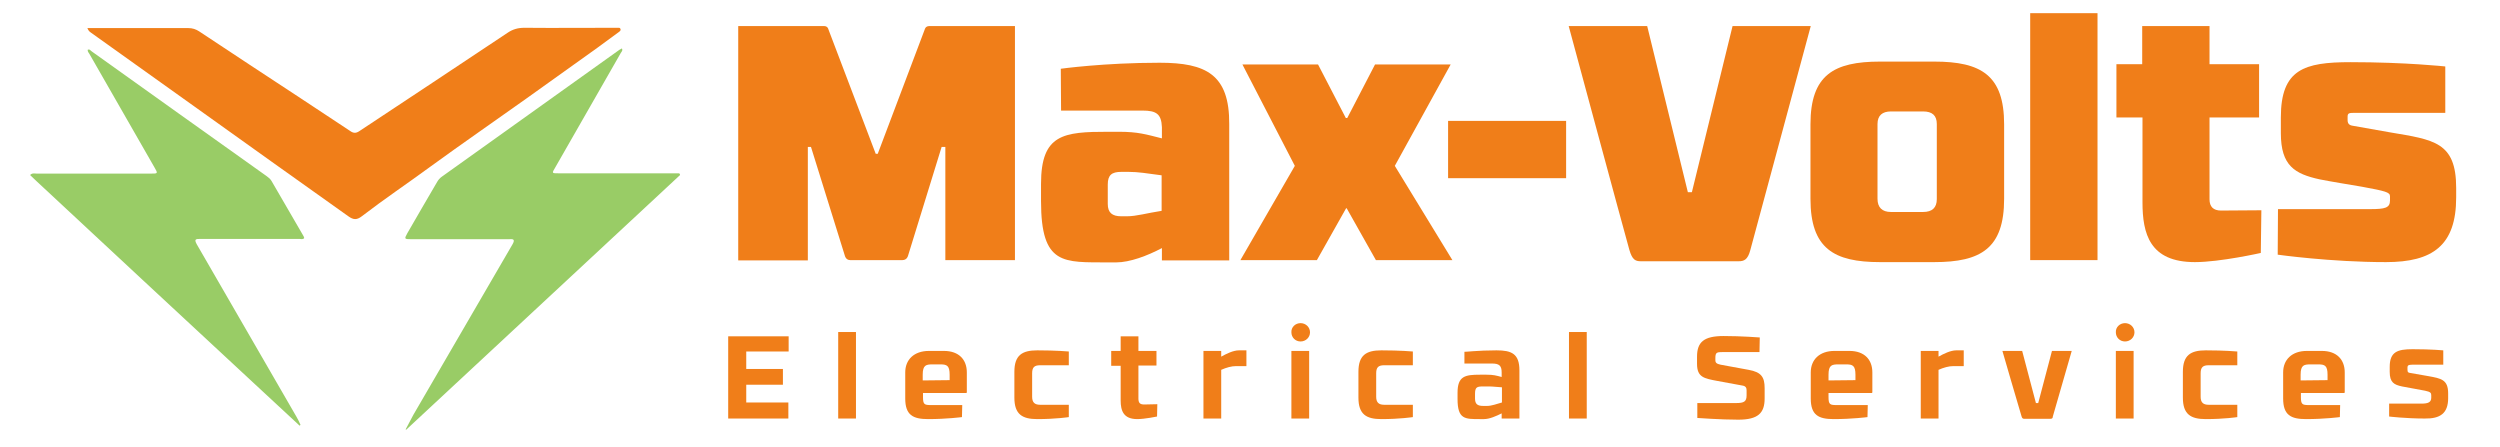
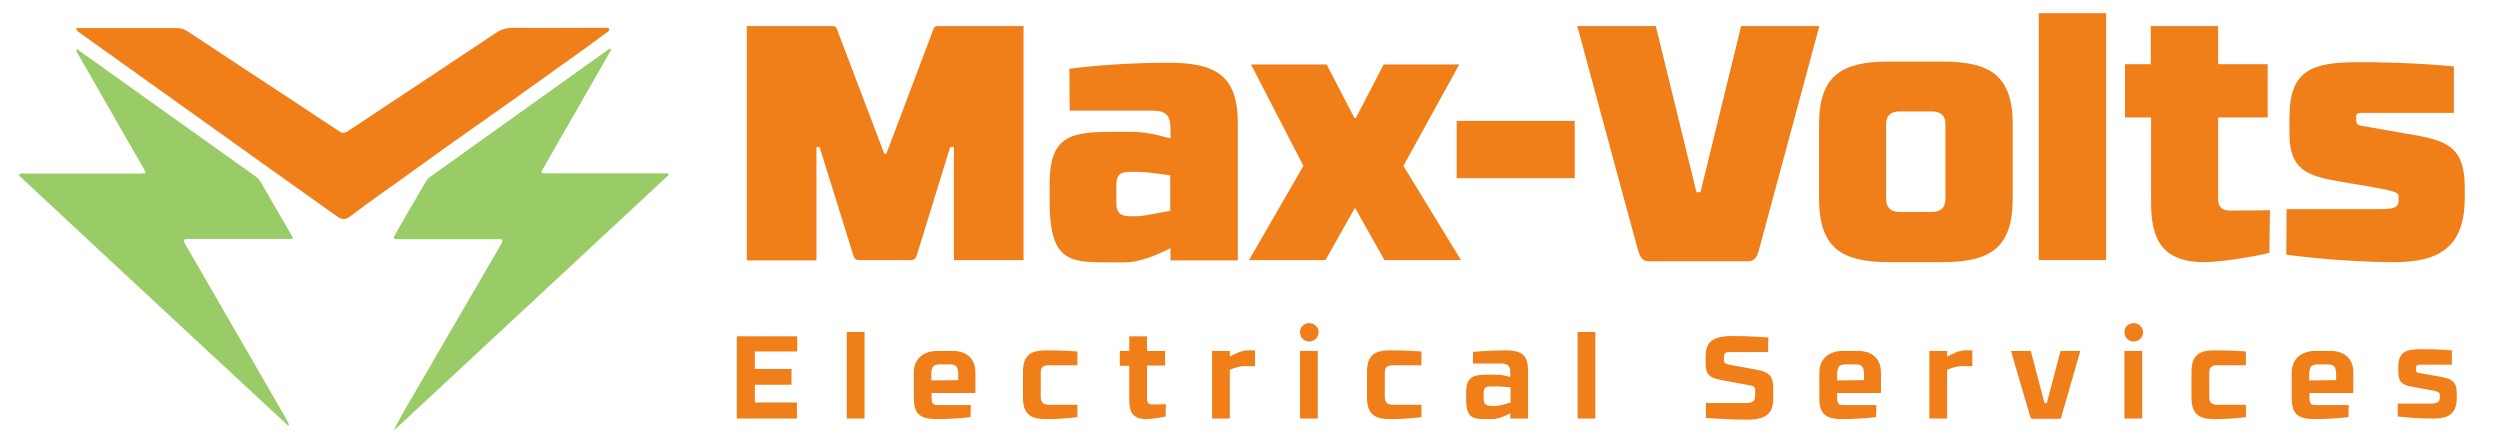
<svg xmlns="http://www.w3.org/2000/svg" version="1.1" id="Layer_1" x="0px" y="0px" width="872.7px" height="156px" viewBox="0 0 872.7 156" style="enable-background:new 0 0 872.7 156;" xml:space="preserve">
  <style type="text/css">
	.st0{fill:#F07E19;}
	.st1{fill:#99CC66;}
</style>
  <g>
-     <path class="st0" d="M322.8,10.3c0,0,0.2-1.2,1.6-1.2h29.9v81.7h-24.3V51.3h-1.3l-11.7,37.9c0,0-0.3,1.6-2,1.6h-18.2   c-1.6,0-1.9-1.6-1.9-1.6l-11.8-37.9H282v39.6h-24.3V9.1h30c1.3,0,1.5,1.2,1.5,1.2l16.5,43.4h0.7L322.8,10.3z" />
-     <path class="st0" d="M404.8,21.9c16.2,0,24.4,4.1,24.3,21.4v47.6h-23.5v-4.3c-5.1,2.7-11.2,5-16,5h-2.7   c-15.6-0.1-23.5,1.2-23.5-21.4v-6c0-17.4,7.8-18.2,23.5-18.2h3.6c6.8,0,9.5,0.9,15.1,2.3v-3.9c-0.2-4.6-1.9-5.8-6.8-5.8h-28.4   L370.3,24C370.3,24,385.3,21.9,404.8,21.9z M394,60h-2.6c-3.3,0-4.7,1.1-4.7,4.4v6.8c0,3,1.5,4.3,4.7,4.3h2c3.3,0,6.9-1.1,12.1-1.9   V61.2C400.3,60.5,397.3,60,394,60z" />
-     <path class="st0" d="M486.9,57.9L507,90.8h-26.7l-10.2-18.1h-0.2l-10.2,18.1H433l19-32.9l-18.3-35.4h26.4l9.7,18.7h0.5l9.7-18.7   h26.4L486.9,57.9z" />
-     <path class="st0" d="M505.5,42.2h41.2v20h-41.2V42.2z" />
-     <path class="st0" d="M604.8,9.1h27.3c0,0-19,70.4-21.1,78.2c-0.9,3.4-2.2,3.9-4.1,3.9h-34.1c-1.9,0-3-0.5-4-3.9   c-2.2-7.8-21.2-78.2-21.2-78.2H575l14.2,58h1.4L604.8,9.1z" />
-     <path class="st0" d="M699.6,43.4v26c0,17.3-8.1,22.1-24.4,22.1h-18.9c-16.2,0-24.3-4.8-24.3-22.1v-26c0-17.2,8.1-21.9,24.3-21.9   h18.9C691.6,21.5,699.6,26.3,699.6,43.4z M676.1,69.5V43.3c0-3-1.6-4.4-4.8-4.4h-11.2c-3,0-4.7,1.4-4.7,4.4v26.1   c0,3,1.6,4.6,4.7,4.6h11.2C674.5,74,676.1,72.5,676.1,69.5z" />
-     <path class="st0" d="M732.2,90.8h-23.5V4.6h23.5V90.8z" />
-     <path class="st0" d="M738.7,22.4h9.1V9.1h23.5v13.3h17.3V41h-17.3v28.6c0,2.5,1.3,3.9,4,3.9c0.4,0,14.1-0.1,14.1-0.1l-0.2,14.9   c0,0-14.2,3.2-23,3.2c-15.8,0-18.3-9.9-18.3-20.9V41h-9.1V22.4z" />
-     <path class="st0" d="M853.6,39.4H822c-1.8,0-2.5,0-2.5,1.3V42c0,1.6,1.2,1.8,1.8,1.9l13,2.3c15.3,2.6,23.1,3.3,23.1,19.4v3.3   c0,16.8-8.2,22.6-24.5,22.6c-19.4,0-37.8-2.6-37.8-2.6l0.1-15.9h32.2c5.1,0,6.9-0.4,6.9-3v-1.5c0-1.4-1.6-1.8-9.7-3.3   c-4.7-0.8-10.9-1.8-14.9-2.6c-8.6-1.9-13.5-4.7-13.5-16.1v-5.5c0-16.8,8.1-19.3,24.3-19.3c19.4,0,33.1,1.5,33.1,1.5V39.4z" />
+     <path class="st0" d="M325.8,10.3c0,0,0.2-1.2,1.6-1.2h29.9v81.7h-24.3V51.3h-1.3l-11.7,37.9c0,0-0.3,1.6-2,1.6h-18.2   c-1.6,0-1.9-1.6-1.9-1.6l-11.8-37.9H285v39.6h-24.3V9.1h30c1.3,0,1.5,1.2,1.5,1.2l16.5,43.4h0.7L325.8,10.3z" />
+     <path class="st0" d="M407.8,21.9c16.2,0,24.4,4.1,24.3,21.4v47.6h-23.5v-4.3c-5.1,2.7-11.2,5-16,5h-2.7   c-15.6-0.1-23.5,1.2-23.5-21.4v-6c0-17.4,7.8-18.2,23.5-18.2h3.6c6.8,0,9.5,0.9,15.1,2.3v-3.9c-0.2-4.6-1.9-5.8-6.8-5.8h-28.4   L373.3,24C373.3,24,388.3,21.9,407.8,21.9z M397,60h-2.6c-3.3,0-4.7,1.1-4.7,4.4v6.8c0,3,1.5,4.3,4.7,4.3h2c3.3,0,6.9-1.1,12.1-1.9   V61.2C403.3,60.5,400.3,60,397,60z" />
+     <path class="st0" d="M489.9,57.9L510,90.8h-26.7l-10.2-18.1h-0.2l-10.2,18.1H436l19-32.9l-18.3-35.4h26.4l9.7,18.7h0.5l9.7-18.7   h26.4L489.9,57.9z" />
+     <path class="st0" d="M508.5,42.2h41.2v20h-41.2V42.2z" />
+     <path class="st0" d="M607.8,9.1h27.3c0,0-19,70.4-21.1,78.2c-0.9,3.4-2.2,3.9-4.1,3.9h-34.1c-1.9,0-3-0.5-4-3.9   c-2.2-7.8-21.2-78.2-21.2-78.2H578l14.2,58h1.4L607.8,9.1z" />
+     <path class="st0" d="M702.6,43.4v26c0,17.3-8.1,22.1-24.4,22.1h-18.9c-16.2,0-24.3-4.8-24.3-22.1v-26c0-17.2,8.1-21.9,24.3-21.9   h18.9C694.6,21.5,702.6,26.3,702.6,43.4z M679.1,69.5V43.3c0-3-1.6-4.4-4.8-4.4h-11.2c-3,0-4.7,1.4-4.7,4.4v26.1   c0,3,1.6,4.6,4.7,4.6h11.2C677.5,74,679.1,72.5,679.1,69.5z" />
+     <path class="st0" d="M735.2,90.8h-23.5V4.6h23.5V90.8z" />
+     <path class="st0" d="M741.7,22.4h9.1V9.1h23.5v13.3h17.3V41h-17.3v28.6c0,2.5,1.3,3.9,4,3.9c0.4,0,14.1-0.1,14.1-0.1l-0.2,14.9   c0,0-14.2,3.2-23,3.2c-15.8,0-18.3-9.9-18.3-20.9V41h-9.1V22.4z" />
+     <path class="st0" d="M856.6,39.4H825c-1.8,0-2.5,0-2.5,1.3V42c0,1.6,1.2,1.8,1.8,1.9l13,2.3c15.3,2.6,23.1,3.3,23.1,19.4v3.3   c0,16.8-8.2,22.6-24.5,22.6c-19.4,0-37.8-2.6-37.8-2.6l0.1-15.9h32.2c5.1,0,6.9-0.4,6.9-3v-1.5c0-1.4-1.6-1.8-9.7-3.3   c-4.7-0.8-10.9-1.8-14.9-2.6c-8.6-1.9-13.5-4.7-13.5-16.1v-5.5c0-16.8,8.1-19.3,24.3-19.3c19.4,0,33.1,1.5,33.1,1.5V39.4z" />
  </g>
  <g>
-     <path class="st0" d="M254.2,117.4h21.1v5.3h-14.8v6.1h12.8v5.5h-12.8v6.2h14.7v5.6h-21V117.4z" />
-     <path class="st0" d="M298.8,146.1h-6.2v-30.2h6.2V146.1z" />
-     <path class="st0" d="M335.8,145.6c0,0-5.3,0.7-11.8,0.7c-5.3,0-8-1.4-8-7.2V130c0-4.4,3-7.5,8.3-7.5h5.2c5.3,0,8,3.1,8,7.5v6.7   c0,0.4,0,0.5-0.4,0.5h-14.9v1.4c0,2.6,0.5,2.8,2.8,2.8h10.9L335.8,145.6z M331.5,130.8c0-3.2-1-3.6-3.2-3.6h-2.7   c-2.3,0-3.5,0.2-3.5,3.6v2l9.4-0.1V130.8z" />
-     <path class="st0" d="M373.1,145.6c0,0-4.5,0.7-11,0.7c-5.3,0-8-1.7-8-7.5v-9c0-5.8,2.7-7.5,8-7.5c6.6,0,11,0.4,11,0.4v4.8h-10   c-2,0-2.8,0.7-2.8,2.8v8.2c0,2,0.9,2.8,2.8,2.8h10V145.6z" />
-     <path class="st0" d="M387.9,122.5h3.3v-5.1h6.2v5.1h6.3v5.1h-6.3v11.5c0,1.5,0.5,2.1,2,2.1c0.4,0,4.6-0.1,4.6-0.1l-0.1,4.3   c0,0-4.3,0.9-6.9,0.9c-4.8,0-5.8-2.9-5.8-6.5v-12.1h-3.3V122.5z" />
-     <path class="st0" d="M420.1,122.5h6.2v2c1.8-1,4.2-2.2,6.2-2.2h2.6v5.5h-3.6c-1.6,0-3.4,0.5-5.2,1.3v17h-6.2V122.5z" />
-     <path class="st0" d="M454,112.8c1.8,0,3.3,1.4,3.3,3.2c0,1.8-1.5,3.2-3.3,3.2c-1.8,0-3.2-1.4-3.2-3.2   C450.7,114.2,452.2,112.8,454,112.8z M457,146.1h-6.2v-23.6h6.2V146.1z" />
-     <path class="st0" d="M493.2,145.6c0,0-4.5,0.7-11,0.7c-5.3,0-8-1.7-8-7.5v-9c0-5.8,2.7-7.5,8-7.5c6.6,0,11,0.4,11,0.4v4.8h-10   c-2,0-2.8,0.7-2.8,2.8v8.2c0,2,0.9,2.8,2.8,2.8h10V145.6z" />
-     <path class="st0" d="M522.4,122.3c5.3,0,8,1.2,8,7v16.8h-6.2v-1.8c-1.8,0.9-4.2,2-6.2,2h-1.4c-5.2,0-7.8,0.1-7.8-7v-2.2   c0-5.8,2.6-6.3,7.8-6.3h2.3c2.5,0,3.4,0.3,5.3,0.8V130c0-2.4-0.9-3.1-3.4-3.1l-9.6,0v-4.1C511.3,122.9,515.9,122.3,522.4,122.3z    M519.7,134.9h-1.9c-2.2,0-2.9,0.2-2.9,2.6v1.6c0,2,0.9,2.6,2.9,2.6h1.3c1.6,0,3.4-0.7,5.2-1.2v-5.3   C522.4,135.1,521.2,134.9,519.7,134.9z" />
-     <path class="st0" d="M553.9,146.1h-6.2v-30.2h6.2V146.1z" />
-     <path class="st0" d="M614.2,122.9h-12.8c-2.1,0-2.6,0.1-2.6,2.1v0.7c0,1,0.5,1.3,1.8,1.6c0,0,8.3,1.5,9.8,1.8   c4.5,0.8,5.6,2.6,5.6,6.4v3.6c0,5.1-2.3,7.4-9.2,7.4c-6.1,0-14.3-0.6-14.3-0.6l0-5.2H606c2.8,0,3.7-0.5,3.7-2.7v-1.7   c0-0.8-0.2-1.5-1.4-1.7c-1.5-0.3-7.7-1.4-8.7-1.6c-4.8-0.9-7.2-1.3-7.2-6v-2.5c0-5.1,2.4-7.2,9.3-7.2c6.1,0,12.6,0.5,12.6,0.5   L614.2,122.9z" />
-     <path class="st0" d="M651.9,145.6c0,0-5.3,0.7-11.8,0.7c-5.3,0-8-1.4-8-7.2V130c0-4.4,3-7.5,8.3-7.5h5.2c5.3,0,8,3.1,8,7.5v6.7   c0,0.4,0,0.5-0.4,0.5h-14.9v1.4c0,2.6,0.5,2.8,2.8,2.8H652L651.9,145.6z M647.7,130.8c0-3.2-1-3.6-3.2-3.6h-2.7   c-2.3,0-3.5,0.2-3.5,3.6v2l9.4-0.1V130.8z" />
-     <path class="st0" d="M670.5,122.5h6.2v2c1.8-1,4.2-2.2,6.2-2.2h2.6v5.5h-3.6c-1.6,0-3.4,0.5-5.2,1.3v17h-6.2V122.5z" />
-     <path class="st0" d="M715.7,146.2h-9c-0.6,0-0.8-0.2-1-0.8c-0.7-2.2-6.7-22.9-6.7-22.9h6.9l4.8,18.2h0.8l4.8-18.2h6.9   c0,0-6,20.7-6.6,22.9C716.6,146,716.3,146.2,715.7,146.2z" />
-     <path class="st0" d="M741.8,112.8c1.8,0,3.3,1.4,3.3,3.2c0,1.8-1.5,3.2-3.3,3.2c-1.8,0-3.2-1.4-3.2-3.2   C738.5,114.2,740,112.8,741.8,112.8z M744.8,146.1h-6.2v-23.6h6.2V146.1z" />
-     <path class="st0" d="M781,145.6c0,0-4.5,0.7-11,0.7c-5.3,0-8-1.7-8-7.5v-9c0-5.8,2.7-7.5,8-7.5c6.6,0,11,0.4,11,0.4v4.8h-10   c-2,0-2.8,0.7-2.8,2.8v8.2c0,2,0.9,2.8,2.8,2.8h10V145.6z" />
-     <path class="st0" d="M816.8,145.6c0,0-5.3,0.7-11.8,0.7c-5.3,0-8-1.4-8-7.2V130c0-4.4,3-7.5,8.3-7.5h5.2c5.3,0,8,3.1,8,7.5v6.7   c0,0.4,0,0.5-0.4,0.5h-14.9v1.4c0,2.6,0.5,2.8,2.8,2.8h10.9L816.8,145.6z M812.5,130.8c0-3.2-1-3.6-3.2-3.6h-2.7   c-2.3,0-3.5,0.2-3.5,3.6v2l9.4-0.1V130.8z" />
-     <path class="st0" d="M853,127.3h-10.3c-1.6,0-2.3,0-2.3,1v0.7c0,1,0.3,1.1,1,1.2l6.3,1.1c4.4,0.8,6.9,1.2,6.9,6v1.7   c0,5.3-2.8,7.2-8.2,7.1c-6.6,0-12.4-0.7-12.4-0.7l0-4.5h11.2c2.5,0,3.5-0.5,3.5-2.1v-0.8c0-0.8-0.2-1.2-2.1-1.6l-8.1-1.5   c-2.8-0.6-4.3-1.4-4.3-5.1v-1.7c0-5.3,2.7-6.2,8-6.2c6.5,0,10.7,0.4,10.7,0.4V127.3z" />
+     <path class="st0" d="M257.2,117.4h21.1v5.3h-14.8v6.1h12.8v5.5h-12.8v6.2h14.7v5.6h-21V117.4z" />
+     <path class="st0" d="M301.8,146.1h-6.2v-30.2h6.2V146.1z" />
+     <path class="st0" d="M338.8,145.6c0,0-5.3,0.7-11.8,0.7c-5.3,0-8-1.4-8-7.2V130c0-4.4,3-7.5,8.3-7.5h5.2c5.3,0,8,3.1,8,7.5v6.7   c0,0.4,0,0.5-0.4,0.5h-14.9v1.4c0,2.6,0.5,2.8,2.8,2.8h10.9L338.8,145.6z M334.5,130.8c0-3.2-1-3.6-3.2-3.6h-2.7   c-2.3,0-3.5,0.2-3.5,3.6v2l9.4-0.1V130.8z" />
+     <path class="st0" d="M376.1,145.6c0,0-4.5,0.7-11,0.7c-5.3,0-8-1.7-8-7.5v-9c0-5.8,2.7-7.5,8-7.5c6.6,0,11,0.4,11,0.4v4.8h-10   c-2,0-2.8,0.7-2.8,2.8v8.2c0,2,0.9,2.8,2.8,2.8h10V145.6z" />
+     <path class="st0" d="M390.9,122.5h3.3v-5.1h6.2v5.1h6.3v5.1h-6.3v11.5c0,1.5,0.5,2.1,2,2.1c0.4,0,4.6-0.1,4.6-0.1l-0.1,4.3   c0,0-4.3,0.9-6.9,0.9c-4.8,0-5.8-2.9-5.8-6.5v-12.1h-3.3V122.5z" />
+     <path class="st0" d="M423.1,122.5h6.2v2c1.8-1,4.2-2.2,6.2-2.2h2.6v5.5h-3.6c-1.6,0-3.4,0.5-5.2,1.3v17h-6.2V122.5z" />
+     <path class="st0" d="M457,112.8c1.8,0,3.3,1.4,3.3,3.2c0,1.8-1.5,3.2-3.3,3.2c-1.8,0-3.2-1.4-3.2-3.2   C453.7,114.2,455.2,112.8,457,112.8z M460,146.1h-6.2v-23.6h6.2V146.1z" />
+     <path class="st0" d="M496.2,145.6c0,0-4.5,0.7-11,0.7c-5.3,0-8-1.7-8-7.5v-9c0-5.8,2.7-7.5,8-7.5c6.6,0,11,0.4,11,0.4v4.8h-10   c-2,0-2.8,0.7-2.8,2.8v8.2c0,2,0.9,2.8,2.8,2.8h10V145.6z" />
+     <path class="st0" d="M525.4,122.3c5.3,0,8,1.2,8,7v16.8h-6.2v-1.8c-1.8,0.9-4.2,2-6.2,2h-1.4c-5.2,0-7.8,0.1-7.8-7v-2.2   c0-5.8,2.6-6.3,7.8-6.3h2.3c2.5,0,3.4,0.3,5.3,0.8V130c0-2.4-0.9-3.1-3.4-3.1l-9.6,0v-4.1C514.3,122.9,518.9,122.3,525.4,122.3z    M522.7,134.9h-1.9c-2.2,0-2.9,0.2-2.9,2.6v1.6c0,2,0.9,2.6,2.9,2.6h1.3c1.6,0,3.4-0.7,5.2-1.2v-5.3   C525.4,135.1,524.2,134.9,522.7,134.9z" />
+     <path class="st0" d="M556.9,146.1h-6.2v-30.2h6.2V146.1z" />
+     <path class="st0" d="M617.2,122.9h-12.8c-2.1,0-2.6,0.1-2.6,2.1v0.7c0,1,0.5,1.3,1.8,1.6c0,0,8.3,1.5,9.8,1.8   c4.5,0.8,5.6,2.6,5.6,6.4v3.6c0,5.1-2.3,7.4-9.2,7.4c-6.1,0-14.3-0.6-14.3-0.6l0-5.2H609c2.8,0,3.7-0.5,3.7-2.7v-1.7   c0-0.8-0.2-1.5-1.4-1.7c-1.5-0.3-7.7-1.4-8.7-1.6c-4.8-0.9-7.2-1.3-7.2-6v-2.5c0-5.1,2.4-7.2,9.3-7.2c6.1,0,12.6,0.5,12.6,0.5   L617.2,122.9z" />
+     <path class="st0" d="M654.9,145.6c0,0-5.3,0.7-11.8,0.7c-5.3,0-8-1.4-8-7.2V130c0-4.4,3-7.5,8.3-7.5h5.2c5.3,0,8,3.1,8,7.5v6.7   c0,0.4,0,0.5-0.4,0.5h-14.9v1.4c0,2.6,0.5,2.8,2.8,2.8H655L654.9,145.6z M650.7,130.8c0-3.2-1-3.6-3.2-3.6h-2.7   c-2.3,0-3.5,0.2-3.5,3.6v2l9.4-0.1V130.8z" />
+     <path class="st0" d="M673.5,122.5h6.2v2c1.8-1,4.2-2.2,6.2-2.2h2.6v5.5h-3.6c-1.6,0-3.4,0.5-5.2,1.3v17h-6.2V122.5z" />
+     <path class="st0" d="M718.7,146.2h-9c-0.6,0-0.8-0.2-1-0.8c-0.7-2.2-6.7-22.9-6.7-22.9h6.9l4.8,18.2h0.8l4.8-18.2h6.9   c0,0-6,20.7-6.6,22.9C719.6,146,719.3,146.2,718.7,146.2z" />
+     <path class="st0" d="M744.8,112.8c1.8,0,3.3,1.4,3.3,3.2c0,1.8-1.5,3.2-3.3,3.2c-1.8,0-3.2-1.4-3.2-3.2   C741.5,114.2,743,112.8,744.8,112.8z M747.8,146.1h-6.2v-23.6h6.2V146.1z" />
+     <path class="st0" d="M784,145.6c0,0-4.5,0.7-11,0.7c-5.3,0-8-1.7-8-7.5v-9c0-5.8,2.7-7.5,8-7.5c6.6,0,11,0.4,11,0.4v4.8h-10   c-2,0-2.8,0.7-2.8,2.8v8.2c0,2,0.9,2.8,2.8,2.8h10V145.6z" />
+     <path class="st0" d="M819.8,145.6c0,0-5.3,0.7-11.8,0.7c-5.3,0-8-1.4-8-7.2V130c0-4.4,3-7.5,8.3-7.5h5.2c5.3,0,8,3.1,8,7.5v6.7   c0,0.4,0,0.5-0.4,0.5h-14.9v1.4c0,2.6,0.5,2.8,2.8,2.8h10.9L819.8,145.6z M815.5,130.8c0-3.2-1-3.6-3.2-3.6h-2.7   c-2.3,0-3.5,0.2-3.5,3.6v2l9.4-0.1V130.8z" />
+     <path class="st0" d="M856,127.3h-10.3c-1.6,0-2.3,0-2.3,1v0.7c0,1,0.3,1.1,1,1.2l6.3,1.1c4.4,0.8,6.9,1.2,6.9,6v1.7   c0,5.3-2.8,7.2-8.2,7.1c-6.6,0-12.4-0.7-12.4-0.7l0-4.5h11.2c2.5,0,3.5-0.5,3.5-2.1v-0.8c0-0.8-0.2-1.2-2.1-1.6l-8.1-1.5   c-2.8-0.6-4.3-1.4-4.3-5.1v-1.7c0-5.3,2.7-6.2,8-6.2c6.5,0,10.7,0.4,10.7,0.4V127.3z" />
  </g>
  <g>
-     <path class="st0" d="M30.5,9.8c1.7,0,3.1,0,4.6,0c10.2,0,20.4,0,30.6,0c1.5,0,2.7,0.4,3.9,1.2c11.7,7.8,23.5,15.5,35.2,23.2   c5.8,3.8,11.6,7.7,17.4,11.5c1.1,0.8,2,0.9,3.2,0.1c17.2-11.4,34.5-22.8,51.7-34.3c1.9-1.3,3.7-1.8,6-1.8c10.4,0.1,20.8,0,31.2,0   c0.4,0,0.9,0,1.3,0c0.4,0,0.8-0.1,1,0.4c0.2,0.5-0.2,0.8-0.6,1.1c-2.5,1.8-5,3.7-7.5,5.5c-8.3,5.9-16.6,11.9-24.9,17.8   c-11.1,7.9-22.4,15.7-33.4,23.7c-7.9,5.8-16.1,11.3-23.9,17.3c-1.7,1.3-2.9,1.3-4.7,0C103.7,62.8,85.8,50,67.9,37.2   c-12-8.6-24-17.1-36-25.7C31.5,11.2,30.9,10.9,30.5,9.8z" />
-     <path class="st1" d="M237.4,61.1c-31.9,29.6-63.7,59.3-95.6,88.9c-0.1,0-0.2-0.1-0.2-0.1c0.9-1.7,1.8-3.4,2.7-5.1   c11.5-19.8,23.1-39.7,34.6-59.5c1.1-1.9,0.1-1.9-1.3-1.8c-11.4,0-22.8,0-34.1,0c-2.4,0-2.4-0.1-1.3-2.1c3.5-6,6.9-12,10.4-17.9   c0.4-0.7,0.9-1.3,1.6-1.8c20.7-14.8,41.3-29.5,62-44.3c0.3-0.2,0.6-0.3,0.9-0.5c0.4,0.8-0.2,1.2-0.4,1.6   c-7.6,13.3-15.3,26.7-22.9,40c-1.2,2-1.2,2,1.2,2c13.5,0,27.1,0,40.6,0c0.5,0,1,0,1.5,0C237.3,60.7,237.4,60.9,237.4,61.1z" />
-     <path class="st1" d="M104.6,148.6c-6-5.6-12-11.1-18-16.7C62,109.1,37.3,86.1,12.7,63.2c-0.7-0.7-1.5-1.4-2.2-2.1   c0.8-0.8,1.6-0.5,2.3-0.5c13.3,0,26.6,0,39.9,0c2.4,0,2.5,0,1.2-2.2C46.3,45.2,38.8,32,31.2,18.8c-0.3-0.4-0.6-0.8-0.6-1.4l0,0   c0.7-0.4,1,0.3,1.5,0.6c20.3,14.5,40.6,29,61,43.5c0.7,0.5,1.3,1,1.7,1.7c3.7,6.4,7.4,12.8,11.2,19.3c0.1,0.2,0.1,0.4,0.2,0.6   c-0.5,0.6-1.1,0.3-1.7,0.3c-11.5,0-23,0-34.6,0c-1.6,0-2.2,0.1-1.2,1.9c11.6,20,23.2,40.1,34.8,60.2c0.5,0.9,1,1.8,1.4,2.8   C104.8,148.4,104.7,148.5,104.6,148.6z" />
+     <path class="st0" d="M26.5,9.8c1.7,0,3.1,0,4.6,0c10.2,0,20.4,0,30.6,0c1.5,0,2.7,0.4,3.9,1.2c11.7,7.8,23.5,15.5,35.2,23.2   c5.8,3.8,11.6,7.7,17.4,11.5c1.1,0.8,2,0.9,3.2,0.1c17.2-11.4,34.5-22.8,51.7-34.3c1.9-1.3,3.7-1.8,6-1.8c10.4,0.1,20.8,0,31.2,0   c0.4,0,0.9,0,1.3,0c0.4,0,0.8-0.1,1,0.4c0.2,0.5-0.2,0.8-0.6,1.1c-2.5,1.8-5,3.7-7.5,5.5c-8.3,5.9-16.6,11.9-24.9,17.8   c-11.1,7.9-22.4,15.7-33.4,23.7c-7.9,5.8-16.1,11.3-23.9,17.3c-1.7,1.3-2.9,1.3-4.7,0C99.7,62.8,81.8,50,63.9,37.2   c-12-8.6-24-17.1-36-25.7C27.5,11.2,26.9,10.9,26.5,9.8z" />
+     <path class="st1" d="M233.4,61.1c-31.9,29.6-63.7,59.3-95.6,88.9c-0.1,0-0.2-0.1-0.2-0.1c0.9-1.7,1.8-3.4,2.7-5.1   c11.5-19.8,23.1-39.7,34.6-59.5c1.1-1.9,0.1-1.9-1.3-1.8c-11.4,0-22.8,0-34.1,0c-2.4,0-2.4-0.1-1.3-2.1c3.5-6,6.9-12,10.4-17.9   c0.4-0.7,0.9-1.3,1.6-1.8c20.7-14.8,41.3-29.5,62-44.3c0.3-0.2,0.6-0.3,0.9-0.5c0.4,0.8-0.2,1.2-0.4,1.6   c-7.6,13.3-15.3,26.7-22.9,40c-1.2,2-1.2,2,1.2,2c13.5,0,27.1,0,40.6,0c0.5,0,1,0,1.5,0C233.3,60.7,233.4,60.9,233.4,61.1z" />
+     <path class="st1" d="M100.6,148.6c-6-5.6-12-11.1-18-16.7C58,109.1,33.3,86.1,8.7,63.2c-0.7-0.7-1.5-1.4-2.2-2.1   c0.8-0.8,1.6-0.5,2.3-0.5c13.3,0,26.6,0,39.9,0c2.4,0,2.5,0,1.2-2.2C42.3,45.2,34.8,32,27.2,18.8c-0.3-0.4-0.6-0.8-0.6-1.4l0,0   c0.7-0.4,1,0.3,1.5,0.6c20.3,14.5,40.6,29,61,43.5c0.7,0.5,1.3,1,1.7,1.7c3.7,6.4,7.4,12.8,11.2,19.3c0.1,0.2,0.1,0.4,0.2,0.6   c-0.5,0.6-1.1,0.3-1.7,0.3c-11.5,0-23,0-34.6,0c-1.6,0-2.2,0.1-1.2,1.9c11.6,20,23.2,40.1,34.8,60.2c0.5,0.9,1,1.8,1.4,2.8   C100.8,148.4,100.7,148.5,100.6,148.6z" />
  </g>
  <g>
</g>
  <g>
</g>
  <g>
</g>
  <g>
</g>
  <g>
</g>
  <g>
</g>
</svg>
